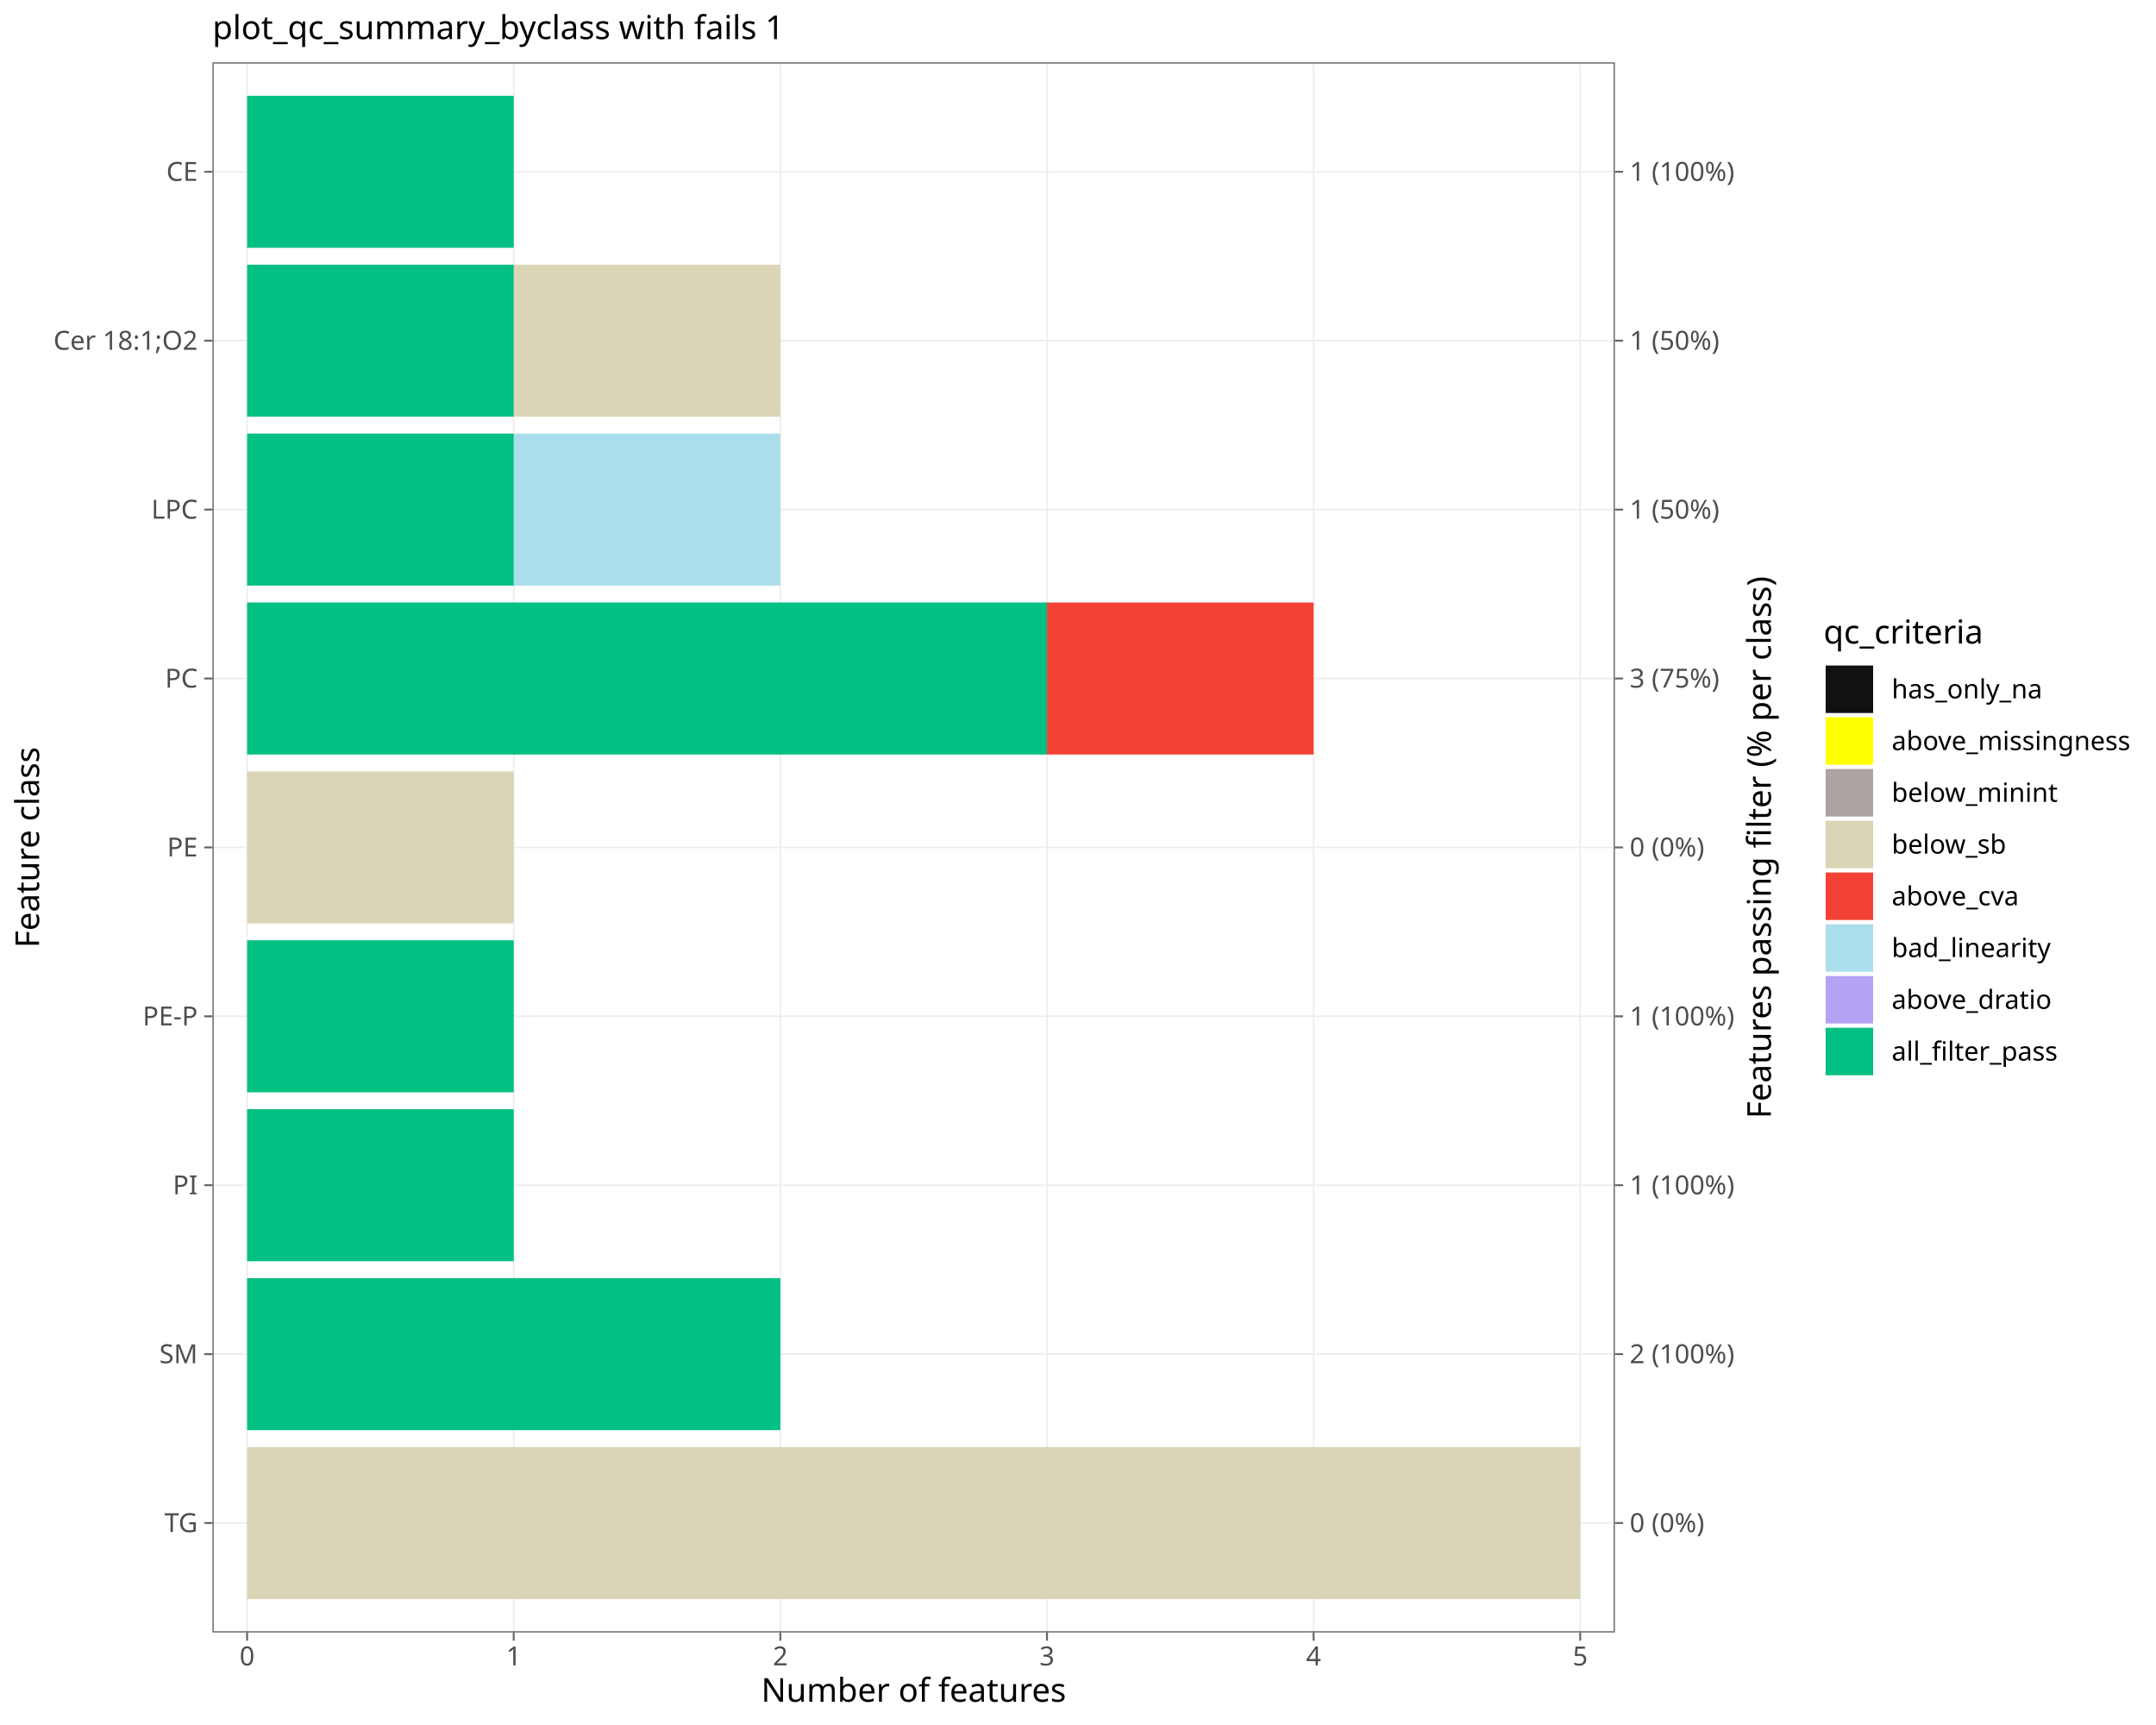
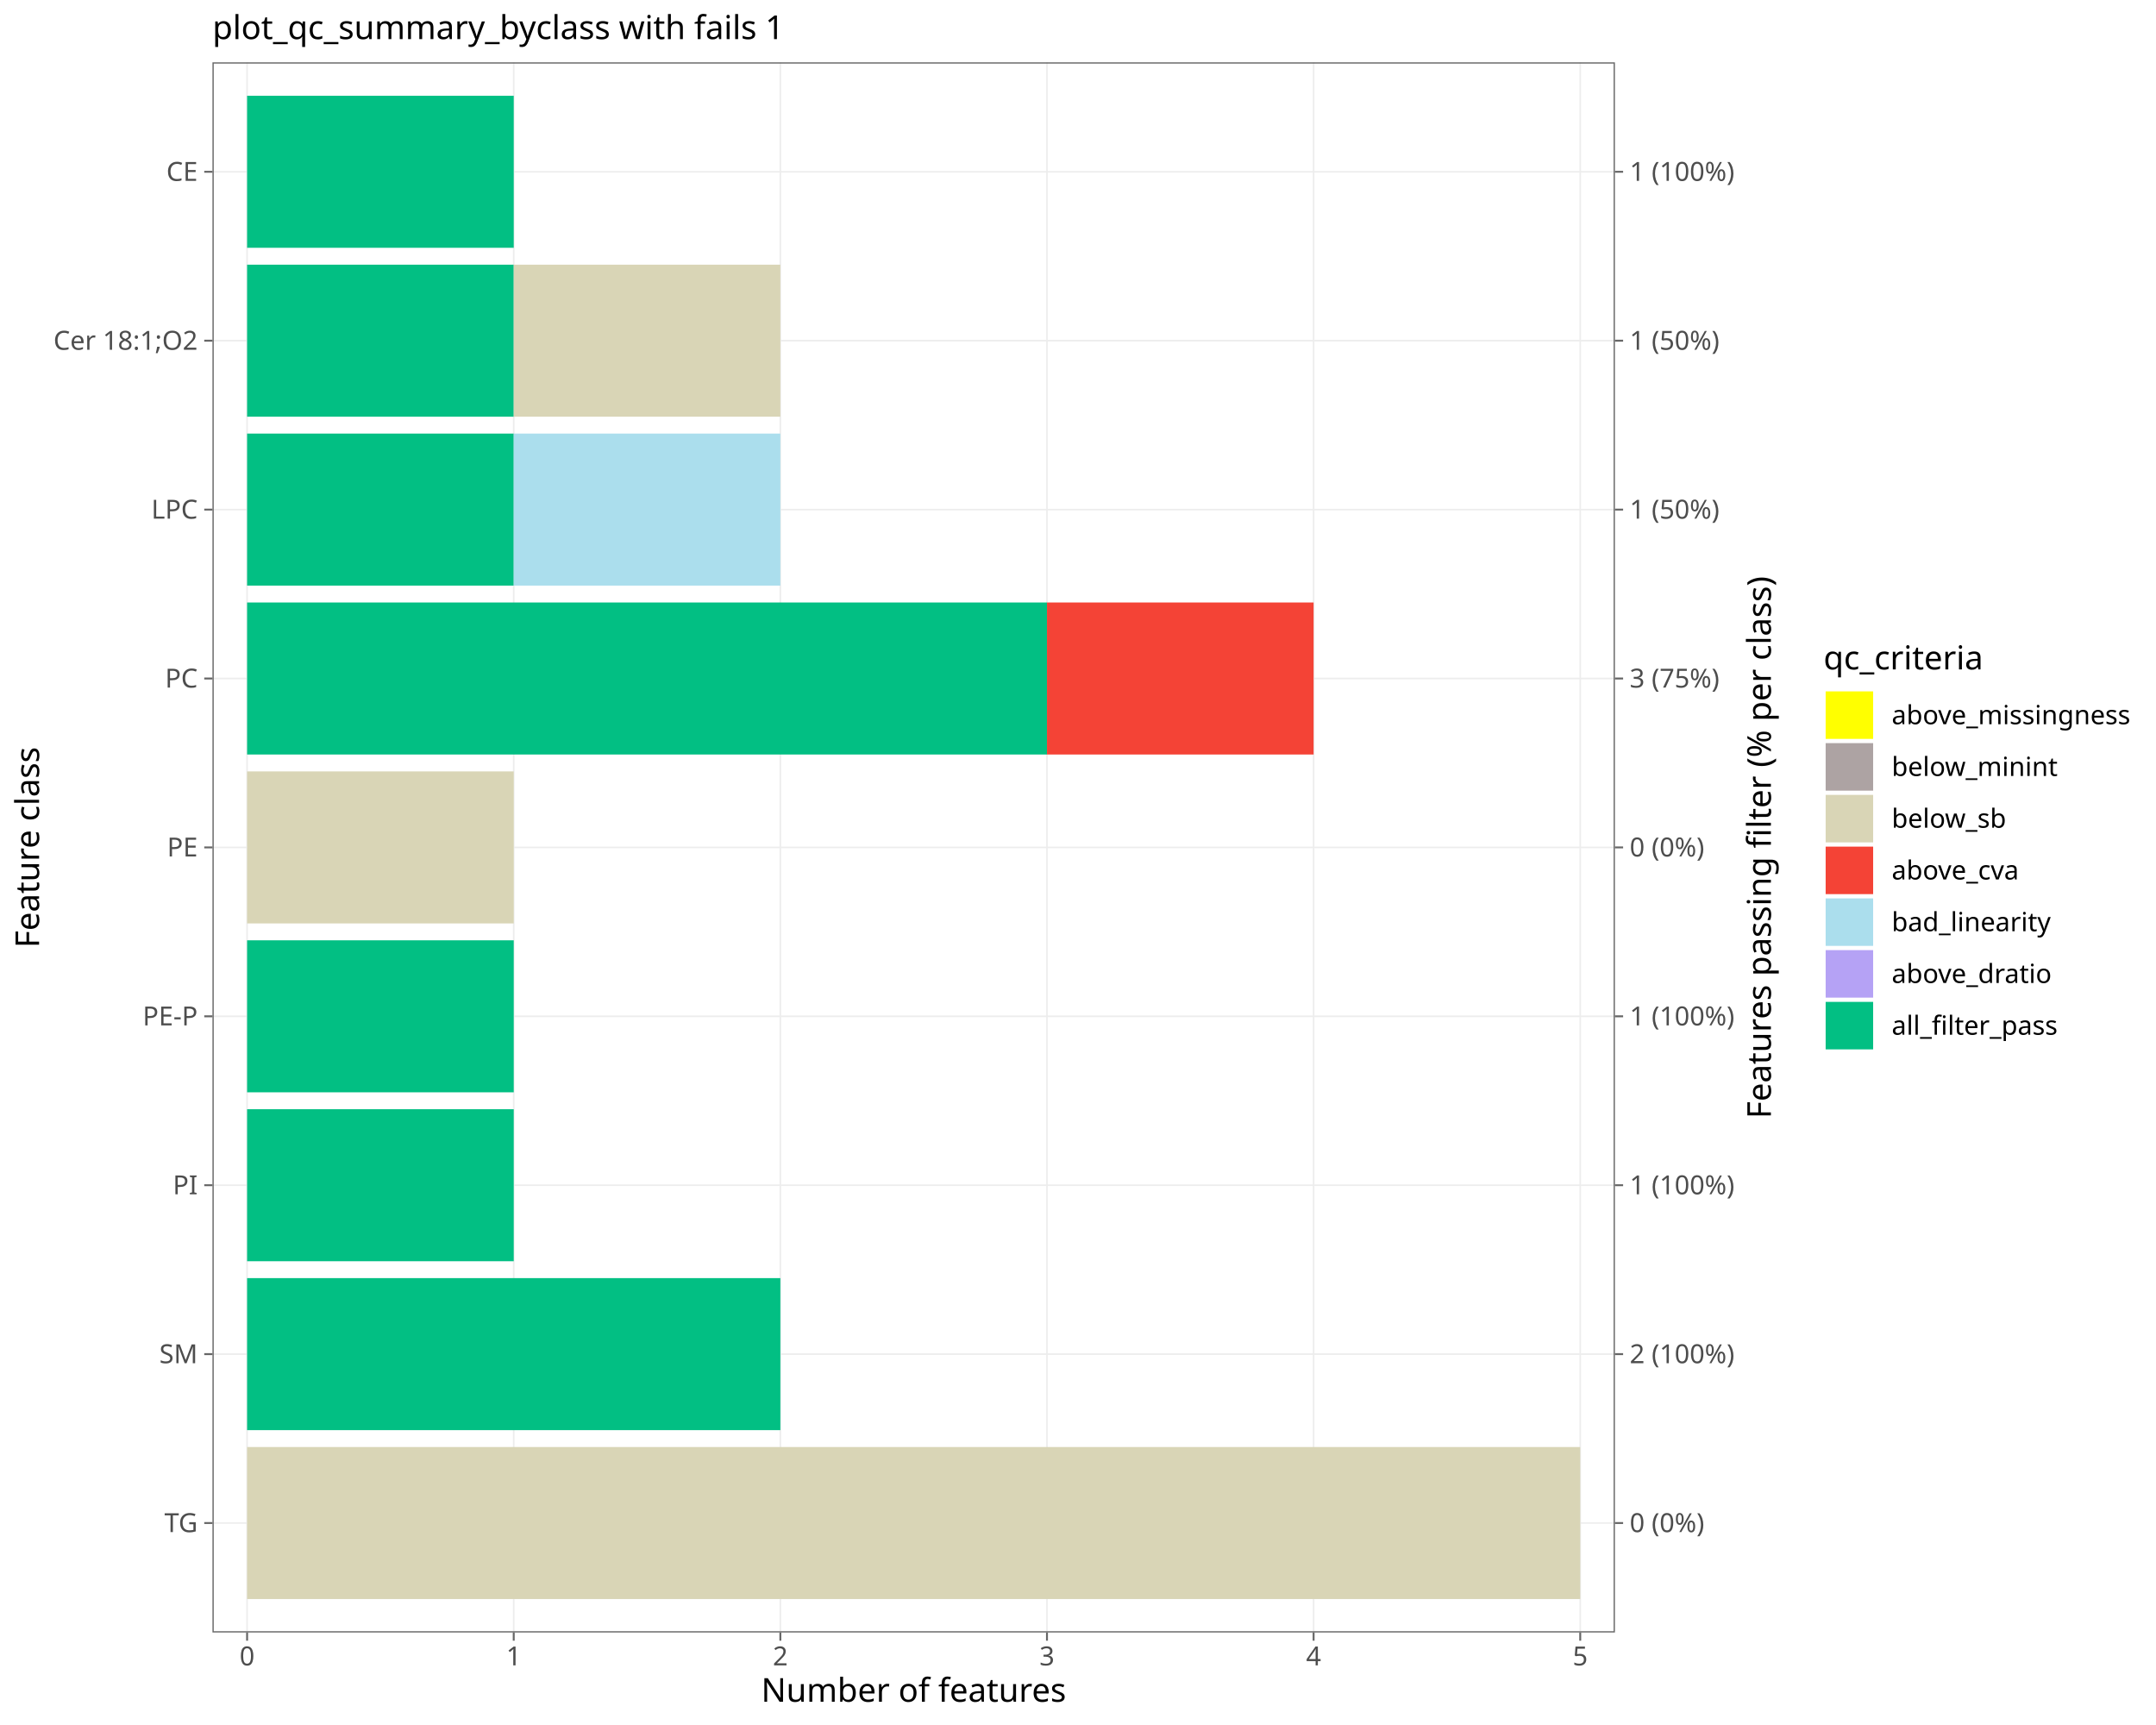
<svg xmlns="http://www.w3.org/2000/svg" class="svglite" data-engine-version="2.0" width="720.00pt" height="576.00pt" viewBox="0 0 720.00 576.00">
  <defs>
    <style type="text/css">
    .svglite line, .svglite polyline, .svglite polygon, .svglite path, .svglite rect, .svglite circle {
      fill: none;
      stroke: #000000;
      stroke-linecap: round;
      stroke-linejoin: round;
      stroke-miterlimit: 10.00;
    }
  </style>
  </defs>
  <rect width="100%" height="100%" style="stroke: none; fill: #FFFFFF;" />
  <defs>
    <clipPath id="cpMC4wMHw3MjAuMDB8MC4wMHw1NzYuMDA=">
      <rect x="0.00" y="0.00" width="720.00" height="576.00" />
    </clipPath>
  </defs>
  <g clip-path="url(#cpMC4wMHw3MjAuMDB8MC4wMHw1NzYuMDA=)">
    <rect x="0.00" y="0.00" width="720.00" height="576.00" style="stroke-width: 1.07; stroke: #FFFFFF; fill: #FFFFFF;" />
  </g>
  <defs>
    <clipPath id="cpNzAuOTV8NTM5LjMwfDIwLjgxfDU0NS4xMQ==">
      <rect x="70.95" y="20.81" width="468.35" height="524.30" />
    </clipPath>
  </defs>
  <g clip-path="url(#cpNzAuOTV8NTM5LjMwfDIwLjgxfDU0NS4xMQ==)">
    <rect x="70.95" y="20.81" width="468.35" height="524.30" style="stroke-width: 1.07; stroke: none; fill: #FFFFFF;" />
    <polyline points="70.95,508.56 539.30,508.56 " style="stroke-width: 0.53; stroke: #EDEDED; stroke-linecap: butt;" />
    <polyline points="70.95,452.16 539.30,452.16 " style="stroke-width: 0.53; stroke: #EDEDED; stroke-linecap: butt;" />
    <polyline points="70.95,395.76 539.30,395.76 " style="stroke-width: 0.53; stroke: #EDEDED; stroke-linecap: butt;" />
    <polyline points="70.95,339.36 539.30,339.36 " style="stroke-width: 0.53; stroke: #EDEDED; stroke-linecap: butt;" />
    <polyline points="70.95,282.96 539.30,282.96 " style="stroke-width: 0.53; stroke: #EDEDED; stroke-linecap: butt;" />
    <polyline points="70.95,226.56 539.30,226.56 " style="stroke-width: 0.53; stroke: #EDEDED; stroke-linecap: butt;" />
    <polyline points="70.95,170.16 539.30,170.16 " style="stroke-width: 0.53; stroke: #EDEDED; stroke-linecap: butt;" />
    <polyline points="70.95,113.76 539.30,113.76 " style="stroke-width: 0.53; stroke: #EDEDED; stroke-linecap: butt;" />
    <polyline points="70.95,57.36 539.30,57.36 " style="stroke-width: 0.53; stroke: #EDEDED; stroke-linecap: butt;" />
    <polyline points="82.52,545.11 82.52,20.81 " style="stroke-width: 0.53; stroke: #EDEDED; stroke-linecap: butt;" />
    <polyline points="171.56,545.11 171.56,20.81 " style="stroke-width: 0.53; stroke: #EDEDED; stroke-linecap: butt;" />
    <polyline points="260.60,545.11 260.60,20.81 " style="stroke-width: 0.53; stroke: #EDEDED; stroke-linecap: butt;" />
    <polyline points="349.64,545.11 349.64,20.81 " style="stroke-width: 0.53; stroke: #EDEDED; stroke-linecap: butt;" />
    <polyline points="438.68,545.11 438.68,20.81 " style="stroke-width: 0.53; stroke: #EDEDED; stroke-linecap: butt;" />
    <polyline points="527.72,545.11 527.72,20.81 " style="stroke-width: 0.53; stroke: #EDEDED; stroke-linecap: butt;" />
-     <rect x="171.56" y="31.98" width="0.00" height="50.76" style="stroke-width: 1.07; stroke: none; stroke-linecap: butt; stroke-linejoin: miter; fill: #111111;" />
+     <rect x="82.52" y="31.98" width="89.04" height="50.76" style="stroke-width: 1.07; stroke: none; stroke-linecap: butt; stroke-linejoin: miter; fill: #02BF83;" />
+     <rect x="171.56" y="31.98" width="0.00" height="50.76" style="stroke-width: 1.07; stroke: none; stroke-linecap: butt; stroke-linejoin: miter; fill: #B5A2F5;" />
+     <rect x="171.56" y="31.98" width="0.00" height="50.76" style="stroke-width: 1.07; stroke: none; stroke-linecap: butt; stroke-linejoin: miter; fill: #ABDEED;" />
+     <rect x="171.56" y="31.98" width="0.00" height="50.76" style="stroke-width: 1.07; stroke: none; stroke-linecap: butt; stroke-linejoin: miter; fill: #F44336;" />
+     <rect x="171.56" y="31.98" width="0.00" height="50.76" style="stroke-width: 1.07; stroke: none; stroke-linecap: butt; stroke-linejoin: miter; fill: #D9D5B6;" />
+     <rect x="171.56" y="31.98" width="0.00" height="50.76" style="stroke-width: 1.07; stroke: none; stroke-linecap: butt; stroke-linejoin: miter; fill: #ADA3A3;" />
    <rect x="171.56" y="31.98" width="0.00" height="50.76" style="stroke-width: 1.07; stroke: none; stroke-linecap: butt; stroke-linejoin: miter; fill: #FFFF00;" />
-     <rect x="171.56" y="31.98" width="0.00" height="50.76" style="stroke-width: 1.07; stroke: none; stroke-linecap: butt; stroke-linejoin: miter; fill: #ADA3A3;" />
-     <rect x="171.56" y="31.98" width="0.00" height="50.76" style="stroke-width: 1.07; stroke: none; stroke-linecap: butt; stroke-linejoin: miter; fill: #D9D5B6;" />
-     <rect x="171.56" y="31.98" width="0.00" height="50.76" style="stroke-width: 1.07; stroke: none; stroke-linecap: butt; stroke-linejoin: miter; fill: #F44336;" />
-     <rect x="171.56" y="31.98" width="0.00" height="50.76" style="stroke-width: 1.07; stroke: none; stroke-linecap: butt; stroke-linejoin: miter; fill: #ABDEED;" />
-     <rect x="171.56" y="31.98" width="0.00" height="50.76" style="stroke-width: 1.07; stroke: none; stroke-linecap: butt; stroke-linejoin: miter; fill: #B5A2F5;" />
-     <rect x="82.52" y="31.98" width="89.04" height="50.76" style="stroke-width: 1.07; stroke: none; stroke-linecap: butt; stroke-linejoin: miter; fill: #02BF83;" />
-     <rect x="260.60" y="88.38" width="0.00" height="50.76" style="stroke-width: 1.07; stroke: none; stroke-linecap: butt; stroke-linejoin: miter; fill: #111111;" />
+     <rect x="82.52" y="88.38" width="89.04" height="50.76" style="stroke-width: 1.07; stroke: none; stroke-linecap: butt; stroke-linejoin: miter; fill: #02BF83;" />
+     <rect x="171.56" y="88.38" width="0.00" height="50.76" style="stroke-width: 1.07; stroke: none; stroke-linecap: butt; stroke-linejoin: miter; fill: #B5A2F5;" />
+     <rect x="171.56" y="88.38" width="0.00" height="50.76" style="stroke-width: 1.07; stroke: none; stroke-linecap: butt; stroke-linejoin: miter; fill: #ABDEED;" />
+     <rect x="171.56" y="88.38" width="0.00" height="50.76" style="stroke-width: 1.07; stroke: none; stroke-linecap: butt; stroke-linejoin: miter; fill: #F44336;" />
+     <rect x="171.56" y="88.38" width="89.04" height="50.76" style="stroke-width: 1.07; stroke: none; stroke-linecap: butt; stroke-linejoin: miter; fill: #D9D5B6;" />
+     <rect x="260.60" y="88.38" width="0.00" height="50.76" style="stroke-width: 1.07; stroke: none; stroke-linecap: butt; stroke-linejoin: miter; fill: #ADA3A3;" />
    <rect x="260.60" y="88.38" width="0.00" height="50.76" style="stroke-width: 1.07; stroke: none; stroke-linecap: butt; stroke-linejoin: miter; fill: #FFFF00;" />
-     <rect x="260.60" y="88.38" width="0.00" height="50.76" style="stroke-width: 1.07; stroke: none; stroke-linecap: butt; stroke-linejoin: miter; fill: #ADA3A3;" />
-     <rect x="171.56" y="88.38" width="89.04" height="50.76" style="stroke-width: 1.07; stroke: none; stroke-linecap: butt; stroke-linejoin: miter; fill: #D9D5B6;" />
-     <rect x="171.56" y="88.38" width="0.00" height="50.76" style="stroke-width: 1.07; stroke: none; stroke-linecap: butt; stroke-linejoin: miter; fill: #F44336;" />
-     <rect x="171.56" y="88.38" width="0.00" height="50.76" style="stroke-width: 1.07; stroke: none; stroke-linecap: butt; stroke-linejoin: miter; fill: #ABDEED;" />
-     <rect x="171.56" y="88.38" width="0.00" height="50.76" style="stroke-width: 1.07; stroke: none; stroke-linecap: butt; stroke-linejoin: miter; fill: #B5A2F5;" />
-     <rect x="82.52" y="88.38" width="89.04" height="50.76" style="stroke-width: 1.07; stroke: none; stroke-linecap: butt; stroke-linejoin: miter; fill: #02BF83;" />
-     <rect x="260.60" y="144.78" width="0.00" height="50.76" style="stroke-width: 1.07; stroke: none; stroke-linecap: butt; stroke-linejoin: miter; fill: #111111;" />
+     <rect x="82.52" y="144.78" width="89.04" height="50.76" style="stroke-width: 1.07; stroke: none; stroke-linecap: butt; stroke-linejoin: miter; fill: #02BF83;" />
+     <rect x="171.56" y="144.78" width="0.00" height="50.76" style="stroke-width: 1.07; stroke: none; stroke-linecap: butt; stroke-linejoin: miter; fill: #B5A2F5;" />
+     <rect x="171.56" y="144.78" width="89.04" height="50.76" style="stroke-width: 1.07; stroke: none; stroke-linecap: butt; stroke-linejoin: miter; fill: #ABDEED;" />
+     <rect x="260.60" y="144.78" width="0.00" height="50.76" style="stroke-width: 1.07; stroke: none; stroke-linecap: butt; stroke-linejoin: miter; fill: #F44336;" />
+     <rect x="260.60" y="144.78" width="0.00" height="50.76" style="stroke-width: 1.07; stroke: none; stroke-linecap: butt; stroke-linejoin: miter; fill: #D9D5B6;" />
+     <rect x="260.60" y="144.78" width="0.00" height="50.76" style="stroke-width: 1.07; stroke: none; stroke-linecap: butt; stroke-linejoin: miter; fill: #ADA3A3;" />
    <rect x="260.60" y="144.78" width="0.00" height="50.76" style="stroke-width: 1.07; stroke: none; stroke-linecap: butt; stroke-linejoin: miter; fill: #FFFF00;" />
-     <rect x="260.60" y="144.78" width="0.00" height="50.76" style="stroke-width: 1.07; stroke: none; stroke-linecap: butt; stroke-linejoin: miter; fill: #ADA3A3;" />
-     <rect x="260.60" y="144.78" width="0.00" height="50.76" style="stroke-width: 1.07; stroke: none; stroke-linecap: butt; stroke-linejoin: miter; fill: #D9D5B6;" />
-     <rect x="260.60" y="144.78" width="0.00" height="50.76" style="stroke-width: 1.07; stroke: none; stroke-linecap: butt; stroke-linejoin: miter; fill: #F44336;" />
-     <rect x="171.56" y="144.78" width="89.04" height="50.76" style="stroke-width: 1.07; stroke: none; stroke-linecap: butt; stroke-linejoin: miter; fill: #ABDEED;" />
-     <rect x="171.56" y="144.78" width="0.00" height="50.76" style="stroke-width: 1.07; stroke: none; stroke-linecap: butt; stroke-linejoin: miter; fill: #B5A2F5;" />
-     <rect x="82.52" y="144.78" width="89.04" height="50.76" style="stroke-width: 1.07; stroke: none; stroke-linecap: butt; stroke-linejoin: miter; fill: #02BF83;" />
-     <rect x="438.68" y="201.18" width="0.00" height="50.76" style="stroke-width: 1.07; stroke: none; stroke-linecap: butt; stroke-linejoin: miter; fill: #111111;" />
+     <rect x="82.52" y="201.18" width="267.12" height="50.76" style="stroke-width: 1.07; stroke: none; stroke-linecap: butt; stroke-linejoin: miter; fill: #02BF83;" />
+     <rect x="349.64" y="201.18" width="0.00" height="50.76" style="stroke-width: 1.07; stroke: none; stroke-linecap: butt; stroke-linejoin: miter; fill: #B5A2F5;" />
+     <rect x="349.64" y="201.18" width="0.00" height="50.76" style="stroke-width: 1.07; stroke: none; stroke-linecap: butt; stroke-linejoin: miter; fill: #ABDEED;" />
+     <rect x="349.64" y="201.18" width="89.04" height="50.76" style="stroke-width: 1.07; stroke: none; stroke-linecap: butt; stroke-linejoin: miter; fill: #F44336;" />
+     <rect x="438.68" y="201.18" width="0.00" height="50.76" style="stroke-width: 1.07; stroke: none; stroke-linecap: butt; stroke-linejoin: miter; fill: #D9D5B6;" />
+     <rect x="438.68" y="201.18" width="0.00" height="50.76" style="stroke-width: 1.07; stroke: none; stroke-linecap: butt; stroke-linejoin: miter; fill: #ADA3A3;" />
    <rect x="438.68" y="201.18" width="0.00" height="50.76" style="stroke-width: 1.07; stroke: none; stroke-linecap: butt; stroke-linejoin: miter; fill: #FFFF00;" />
-     <rect x="438.68" y="201.18" width="0.00" height="50.76" style="stroke-width: 1.07; stroke: none; stroke-linecap: butt; stroke-linejoin: miter; fill: #ADA3A3;" />
-     <rect x="438.68" y="201.18" width="0.00" height="50.76" style="stroke-width: 1.07; stroke: none; stroke-linecap: butt; stroke-linejoin: miter; fill: #D9D5B6;" />
-     <rect x="349.64" y="201.18" width="89.04" height="50.76" style="stroke-width: 1.07; stroke: none; stroke-linecap: butt; stroke-linejoin: miter; fill: #F44336;" />
-     <rect x="349.64" y="201.18" width="0.00" height="50.76" style="stroke-width: 1.07; stroke: none; stroke-linecap: butt; stroke-linejoin: miter; fill: #ABDEED;" />
-     <rect x="349.64" y="201.18" width="0.00" height="50.76" style="stroke-width: 1.07; stroke: none; stroke-linecap: butt; stroke-linejoin: miter; fill: #B5A2F5;" />
-     <rect x="82.52" y="201.18" width="267.12" height="50.76" style="stroke-width: 1.07; stroke: none; stroke-linecap: butt; stroke-linejoin: miter; fill: #02BF83;" />
-     <rect x="171.56" y="257.58" width="0.00" height="50.76" style="stroke-width: 1.07; stroke: none; stroke-linecap: butt; stroke-linejoin: miter; fill: #111111;" />
+     <rect x="82.52" y="257.58" width="0.00" height="50.76" style="stroke-width: 1.07; stroke: none; stroke-linecap: butt; stroke-linejoin: miter; fill: #02BF83;" />
+     <rect x="82.52" y="257.58" width="0.00" height="50.76" style="stroke-width: 1.07; stroke: none; stroke-linecap: butt; stroke-linejoin: miter; fill: #B5A2F5;" />
+     <rect x="82.52" y="257.58" width="0.00" height="50.76" style="stroke-width: 1.07; stroke: none; stroke-linecap: butt; stroke-linejoin: miter; fill: #ABDEED;" />
+     <rect x="82.52" y="257.58" width="0.00" height="50.76" style="stroke-width: 1.07; stroke: none; stroke-linecap: butt; stroke-linejoin: miter; fill: #F44336;" />
+     <rect x="82.52" y="257.58" width="89.04" height="50.76" style="stroke-width: 1.07; stroke: none; stroke-linecap: butt; stroke-linejoin: miter; fill: #D9D5B6;" />
+     <rect x="171.56" y="257.58" width="0.00" height="50.76" style="stroke-width: 1.07; stroke: none; stroke-linecap: butt; stroke-linejoin: miter; fill: #ADA3A3;" />
    <rect x="171.56" y="257.58" width="0.00" height="50.76" style="stroke-width: 1.07; stroke: none; stroke-linecap: butt; stroke-linejoin: miter; fill: #FFFF00;" />
-     <rect x="171.56" y="257.58" width="0.00" height="50.76" style="stroke-width: 1.07; stroke: none; stroke-linecap: butt; stroke-linejoin: miter; fill: #ADA3A3;" />
-     <rect x="82.52" y="257.58" width="89.04" height="50.76" style="stroke-width: 1.07; stroke: none; stroke-linecap: butt; stroke-linejoin: miter; fill: #D9D5B6;" />
-     <rect x="82.52" y="257.58" width="0.00" height="50.76" style="stroke-width: 1.07; stroke: none; stroke-linecap: butt; stroke-linejoin: miter; fill: #F44336;" />
-     <rect x="82.52" y="257.58" width="0.00" height="50.76" style="stroke-width: 1.07; stroke: none; stroke-linecap: butt; stroke-linejoin: miter; fill: #ABDEED;" />
-     <rect x="82.52" y="257.58" width="0.00" height="50.76" style="stroke-width: 1.07; stroke: none; stroke-linecap: butt; stroke-linejoin: miter; fill: #B5A2F5;" />
-     <rect x="82.52" y="257.58" width="0.00" height="50.76" style="stroke-width: 1.07; stroke: none; stroke-linecap: butt; stroke-linejoin: miter; fill: #02BF83;" />
-     <rect x="171.56" y="313.98" width="0.00" height="50.76" style="stroke-width: 1.07; stroke: none; stroke-linecap: butt; stroke-linejoin: miter; fill: #111111;" />
+     <rect x="82.52" y="313.98" width="89.04" height="50.76" style="stroke-width: 1.07; stroke: none; stroke-linecap: butt; stroke-linejoin: miter; fill: #02BF83;" />
+     <rect x="171.56" y="313.98" width="0.00" height="50.76" style="stroke-width: 1.07; stroke: none; stroke-linecap: butt; stroke-linejoin: miter; fill: #B5A2F5;" />
+     <rect x="171.56" y="313.98" width="0.00" height="50.76" style="stroke-width: 1.07; stroke: none; stroke-linecap: butt; stroke-linejoin: miter; fill: #ABDEED;" />
+     <rect x="171.56" y="313.98" width="0.00" height="50.76" style="stroke-width: 1.07; stroke: none; stroke-linecap: butt; stroke-linejoin: miter; fill: #F44336;" />
+     <rect x="171.56" y="313.98" width="0.00" height="50.76" style="stroke-width: 1.07; stroke: none; stroke-linecap: butt; stroke-linejoin: miter; fill: #D9D5B6;" />
+     <rect x="171.56" y="313.98" width="0.00" height="50.76" style="stroke-width: 1.07; stroke: none; stroke-linecap: butt; stroke-linejoin: miter; fill: #ADA3A3;" />
    <rect x="171.56" y="313.98" width="0.00" height="50.76" style="stroke-width: 1.07; stroke: none; stroke-linecap: butt; stroke-linejoin: miter; fill: #FFFF00;" />
-     <rect x="171.56" y="313.98" width="0.00" height="50.76" style="stroke-width: 1.07; stroke: none; stroke-linecap: butt; stroke-linejoin: miter; fill: #ADA3A3;" />
-     <rect x="171.56" y="313.98" width="0.00" height="50.76" style="stroke-width: 1.07; stroke: none; stroke-linecap: butt; stroke-linejoin: miter; fill: #D9D5B6;" />
-     <rect x="171.56" y="313.98" width="0.00" height="50.76" style="stroke-width: 1.07; stroke: none; stroke-linecap: butt; stroke-linejoin: miter; fill: #F44336;" />
-     <rect x="171.56" y="313.98" width="0.00" height="50.76" style="stroke-width: 1.07; stroke: none; stroke-linecap: butt; stroke-linejoin: miter; fill: #ABDEED;" />
-     <rect x="171.56" y="313.98" width="0.00" height="50.76" style="stroke-width: 1.07; stroke: none; stroke-linecap: butt; stroke-linejoin: miter; fill: #B5A2F5;" />
-     <rect x="82.52" y="313.98" width="89.04" height="50.76" style="stroke-width: 1.07; stroke: none; stroke-linecap: butt; stroke-linejoin: miter; fill: #02BF83;" />
-     <rect x="171.56" y="370.38" width="0.00" height="50.76" style="stroke-width: 1.07; stroke: none; stroke-linecap: butt; stroke-linejoin: miter; fill: #111111;" />
+     <rect x="82.52" y="370.38" width="89.04" height="50.76" style="stroke-width: 1.07; stroke: none; stroke-linecap: butt; stroke-linejoin: miter; fill: #02BF83;" />
+     <rect x="171.56" y="370.38" width="0.00" height="50.76" style="stroke-width: 1.07; stroke: none; stroke-linecap: butt; stroke-linejoin: miter; fill: #B5A2F5;" />
+     <rect x="171.56" y="370.38" width="0.00" height="50.76" style="stroke-width: 1.07; stroke: none; stroke-linecap: butt; stroke-linejoin: miter; fill: #ABDEED;" />
+     <rect x="171.56" y="370.38" width="0.00" height="50.76" style="stroke-width: 1.07; stroke: none; stroke-linecap: butt; stroke-linejoin: miter; fill: #F44336;" />
+     <rect x="171.56" y="370.38" width="0.00" height="50.76" style="stroke-width: 1.07; stroke: none; stroke-linecap: butt; stroke-linejoin: miter; fill: #D9D5B6;" />
+     <rect x="171.56" y="370.38" width="0.00" height="50.76" style="stroke-width: 1.07; stroke: none; stroke-linecap: butt; stroke-linejoin: miter; fill: #ADA3A3;" />
    <rect x="171.56" y="370.38" width="0.00" height="50.76" style="stroke-width: 1.07; stroke: none; stroke-linecap: butt; stroke-linejoin: miter; fill: #FFFF00;" />
-     <rect x="171.56" y="370.38" width="0.00" height="50.76" style="stroke-width: 1.07; stroke: none; stroke-linecap: butt; stroke-linejoin: miter; fill: #ADA3A3;" />
-     <rect x="171.56" y="370.38" width="0.00" height="50.76" style="stroke-width: 1.07; stroke: none; stroke-linecap: butt; stroke-linejoin: miter; fill: #D9D5B6;" />
-     <rect x="171.56" y="370.38" width="0.00" height="50.76" style="stroke-width: 1.07; stroke: none; stroke-linecap: butt; stroke-linejoin: miter; fill: #F44336;" />
-     <rect x="171.56" y="370.38" width="0.00" height="50.76" style="stroke-width: 1.07; stroke: none; stroke-linecap: butt; stroke-linejoin: miter; fill: #ABDEED;" />
-     <rect x="171.56" y="370.38" width="0.00" height="50.76" style="stroke-width: 1.07; stroke: none; stroke-linecap: butt; stroke-linejoin: miter; fill: #B5A2F5;" />
-     <rect x="82.52" y="370.38" width="89.04" height="50.76" style="stroke-width: 1.07; stroke: none; stroke-linecap: butt; stroke-linejoin: miter; fill: #02BF83;" />
-     <rect x="260.60" y="426.78" width="0.00" height="50.76" style="stroke-width: 1.07; stroke: none; stroke-linecap: butt; stroke-linejoin: miter; fill: #111111;" />
+     <rect x="82.52" y="426.78" width="178.08" height="50.76" style="stroke-width: 1.07; stroke: none; stroke-linecap: butt; stroke-linejoin: miter; fill: #02BF83;" />
+     <rect x="260.60" y="426.78" width="0.00" height="50.76" style="stroke-width: 1.07; stroke: none; stroke-linecap: butt; stroke-linejoin: miter; fill: #B5A2F5;" />
+     <rect x="260.60" y="426.78" width="0.00" height="50.76" style="stroke-width: 1.07; stroke: none; stroke-linecap: butt; stroke-linejoin: miter; fill: #ABDEED;" />
+     <rect x="260.60" y="426.78" width="0.00" height="50.76" style="stroke-width: 1.07; stroke: none; stroke-linecap: butt; stroke-linejoin: miter; fill: #F44336;" />
+     <rect x="260.60" y="426.78" width="0.00" height="50.76" style="stroke-width: 1.07; stroke: none; stroke-linecap: butt; stroke-linejoin: miter; fill: #D9D5B6;" />
+     <rect x="260.60" y="426.78" width="0.00" height="50.76" style="stroke-width: 1.07; stroke: none; stroke-linecap: butt; stroke-linejoin: miter; fill: #ADA3A3;" />
    <rect x="260.60" y="426.78" width="0.00" height="50.76" style="stroke-width: 1.07; stroke: none; stroke-linecap: butt; stroke-linejoin: miter; fill: #FFFF00;" />
-     <rect x="260.60" y="426.78" width="0.00" height="50.76" style="stroke-width: 1.07; stroke: none; stroke-linecap: butt; stroke-linejoin: miter; fill: #ADA3A3;" />
-     <rect x="260.60" y="426.78" width="0.00" height="50.76" style="stroke-width: 1.07; stroke: none; stroke-linecap: butt; stroke-linejoin: miter; fill: #D9D5B6;" />
-     <rect x="260.60" y="426.78" width="0.00" height="50.76" style="stroke-width: 1.07; stroke: none; stroke-linecap: butt; stroke-linejoin: miter; fill: #F44336;" />
-     <rect x="260.60" y="426.78" width="0.00" height="50.76" style="stroke-width: 1.07; stroke: none; stroke-linecap: butt; stroke-linejoin: miter; fill: #ABDEED;" />
-     <rect x="260.60" y="426.78" width="0.00" height="50.76" style="stroke-width: 1.07; stroke: none; stroke-linecap: butt; stroke-linejoin: miter; fill: #B5A2F5;" />
-     <rect x="82.52" y="426.78" width="178.08" height="50.76" style="stroke-width: 1.07; stroke: none; stroke-linecap: butt; stroke-linejoin: miter; fill: #02BF83;" />
-     <rect x="527.72" y="483.18" width="0.00" height="50.76" style="stroke-width: 1.07; stroke: none; stroke-linecap: butt; stroke-linejoin: miter; fill: #111111;" />
+     <rect x="82.52" y="483.18" width="0.00" height="50.76" style="stroke-width: 1.07; stroke: none; stroke-linecap: butt; stroke-linejoin: miter; fill: #02BF83;" />
+     <rect x="82.52" y="483.18" width="0.00" height="50.76" style="stroke-width: 1.07; stroke: none; stroke-linecap: butt; stroke-linejoin: miter; fill: #B5A2F5;" />
+     <rect x="82.52" y="483.18" width="0.00" height="50.76" style="stroke-width: 1.07; stroke: none; stroke-linecap: butt; stroke-linejoin: miter; fill: #ABDEED;" />
+     <rect x="82.52" y="483.18" width="0.00" height="50.76" style="stroke-width: 1.07; stroke: none; stroke-linecap: butt; stroke-linejoin: miter; fill: #F44336;" />
+     <rect x="82.52" y="483.18" width="445.20" height="50.76" style="stroke-width: 1.07; stroke: none; stroke-linecap: butt; stroke-linejoin: miter; fill: #D9D5B6;" />
+     <rect x="527.72" y="483.18" width="0.00" height="50.76" style="stroke-width: 1.07; stroke: none; stroke-linecap: butt; stroke-linejoin: miter; fill: #ADA3A3;" />
    <rect x="527.72" y="483.18" width="0.00" height="50.76" style="stroke-width: 1.07; stroke: none; stroke-linecap: butt; stroke-linejoin: miter; fill: #FFFF00;" />
-     <rect x="527.72" y="483.18" width="0.00" height="50.76" style="stroke-width: 1.07; stroke: none; stroke-linecap: butt; stroke-linejoin: miter; fill: #ADA3A3;" />
-     <rect x="82.52" y="483.18" width="445.20" height="50.76" style="stroke-width: 1.07; stroke: none; stroke-linecap: butt; stroke-linejoin: miter; fill: #D9D5B6;" />
-     <rect x="82.52" y="483.18" width="0.00" height="50.76" style="stroke-width: 1.07; stroke: none; stroke-linecap: butt; stroke-linejoin: miter; fill: #F44336;" />
-     <rect x="82.52" y="483.18" width="0.00" height="50.76" style="stroke-width: 1.07; stroke: none; stroke-linecap: butt; stroke-linejoin: miter; fill: #ABDEED;" />
-     <rect x="82.52" y="483.18" width="0.00" height="50.76" style="stroke-width: 1.07; stroke: none; stroke-linecap: butt; stroke-linejoin: miter; fill: #B5A2F5;" />
-     <rect x="82.52" y="483.18" width="0.00" height="50.76" style="stroke-width: 1.07; stroke: none; stroke-linecap: butt; stroke-linejoin: miter; fill: #02BF83;" />
    <rect x="70.95" y="20.81" width="468.35" height="524.30" style="stroke-width: 0.85; stroke: #666666;" />
  </g>
  <g clip-path="url(#cpMC4wMHw3MjAuMDB8MC4wMHw1NzYuMDA=)">
    <text x="66.02" y="511.59" text-anchor="end" style="font-size: 8.80px; fill: #4D4D4D; font-family: sans;" textLength="12.22px" lengthAdjust="spacingAndGlyphs">TG</text>
    <text x="66.02" y="455.19" text-anchor="end" style="font-size: 8.80px; fill: #4D4D4D; font-family: sans;" textLength="13.21px" lengthAdjust="spacingAndGlyphs">SM</text>
    <text x="66.02" y="398.79" text-anchor="end" style="font-size: 8.80px; fill: #4D4D4D; font-family: sans;" textLength="8.32px" lengthAdjust="spacingAndGlyphs">PI</text>
    <text x="66.02" y="342.39" text-anchor="end" style="font-size: 8.80px; fill: #4D4D4D; font-family: sans;" textLength="20.54px" lengthAdjust="spacingAndGlyphs">PE-P</text>
    <text x="66.02" y="285.99" text-anchor="end" style="font-size: 8.80px; fill: #4D4D4D; font-family: sans;" textLength="11.74px" lengthAdjust="spacingAndGlyphs">PE</text>
    <text x="66.02" y="229.59" text-anchor="end" style="font-size: 8.80px; fill: #4D4D4D; font-family: sans;" textLength="12.23px" lengthAdjust="spacingAndGlyphs">PC</text>
    <text x="66.02" y="173.19" text-anchor="end" style="font-size: 8.80px; fill: #4D4D4D; font-family: sans;" textLength="17.12px" lengthAdjust="spacingAndGlyphs">LPC</text>
    <text x="66.02" y="116.79" text-anchor="end" style="font-size: 8.80px; fill: #4D4D4D; font-family: sans;" textLength="47.94px" lengthAdjust="spacingAndGlyphs">Cer 18:1;O2</text>
    <text x="66.02" y="60.39" text-anchor="end" style="font-size: 8.80px; fill: #4D4D4D; font-family: sans;" textLength="12.23px" lengthAdjust="spacingAndGlyphs">CE</text>
    <polyline points="68.21,508.56 70.95,508.56 " style="stroke-width: 0.64; stroke: #666666; stroke-linecap: butt;" />
    <polyline points="68.21,452.16 70.95,452.16 " style="stroke-width: 0.64; stroke: #666666; stroke-linecap: butt;" />
    <polyline points="68.21,395.76 70.95,395.76 " style="stroke-width: 0.64; stroke: #666666; stroke-linecap: butt;" />
    <polyline points="68.21,339.36 70.95,339.36 " style="stroke-width: 0.64; stroke: #666666; stroke-linecap: butt;" />
    <polyline points="68.21,282.96 70.95,282.96 " style="stroke-width: 0.64; stroke: #666666; stroke-linecap: butt;" />
    <polyline points="68.21,226.56 70.95,226.56 " style="stroke-width: 0.64; stroke: #666666; stroke-linecap: butt;" />
    <polyline points="68.21,170.16 70.95,170.16 " style="stroke-width: 0.64; stroke: #666666; stroke-linecap: butt;" />
    <polyline points="68.21,113.76 70.95,113.76 " style="stroke-width: 0.64; stroke: #666666; stroke-linecap: butt;" />
    <polyline points="68.21,57.36 70.95,57.36 " style="stroke-width: 0.64; stroke: #666666; stroke-linecap: butt;" />
    <polyline points="542.04,508.56 539.30,508.56 " style="stroke-width: 0.64; stroke: #666666; stroke-linecap: butt;" />
    <polyline points="542.04,452.16 539.30,452.16 " style="stroke-width: 0.64; stroke: #666666; stroke-linecap: butt;" />
    <polyline points="542.04,395.76 539.30,395.76 " style="stroke-width: 0.64; stroke: #666666; stroke-linecap: butt;" />
    <polyline points="542.04,339.36 539.30,339.36 " style="stroke-width: 0.64; stroke: #666666; stroke-linecap: butt;" />
    <polyline points="542.04,282.96 539.30,282.96 " style="stroke-width: 0.64; stroke: #666666; stroke-linecap: butt;" />
    <polyline points="542.04,226.56 539.30,226.56 " style="stroke-width: 0.64; stroke: #666666; stroke-linecap: butt;" />
    <polyline points="542.04,170.16 539.30,170.16 " style="stroke-width: 0.64; stroke: #666666; stroke-linecap: butt;" />
    <polyline points="542.04,113.76 539.30,113.76 " style="stroke-width: 0.64; stroke: #666666; stroke-linecap: butt;" />
    <polyline points="542.04,57.36 539.30,57.36 " style="stroke-width: 0.64; stroke: #666666; stroke-linecap: butt;" />
    <text x="544.23" y="511.59" style="font-size: 8.80px; fill: #4D4D4D; font-family: sans;" textLength="25.92px" lengthAdjust="spacingAndGlyphs">0 (0%)</text>
    <text x="544.23" y="455.19" style="font-size: 8.80px; fill: #4D4D4D; font-family: sans;" textLength="35.71px" lengthAdjust="spacingAndGlyphs">2 (100%)</text>
    <text x="544.23" y="398.79" style="font-size: 8.80px; fill: #4D4D4D; font-family: sans;" textLength="35.71px" lengthAdjust="spacingAndGlyphs">1 (100%)</text>
    <text x="544.23" y="342.39" style="font-size: 8.80px; fill: #4D4D4D; font-family: sans;" textLength="35.71px" lengthAdjust="spacingAndGlyphs">1 (100%)</text>
    <text x="544.23" y="285.99" style="font-size: 8.80px; fill: #4D4D4D; font-family: sans;" textLength="25.92px" lengthAdjust="spacingAndGlyphs">0 (0%)</text>
    <text x="544.23" y="229.59" style="font-size: 8.80px; fill: #4D4D4D; font-family: sans;" textLength="30.81px" lengthAdjust="spacingAndGlyphs">3 (75%)</text>
    <text x="544.23" y="173.19" style="font-size: 8.80px; fill: #4D4D4D; font-family: sans;" textLength="30.81px" lengthAdjust="spacingAndGlyphs">1 (50%)</text>
    <text x="544.23" y="116.79" style="font-size: 8.80px; fill: #4D4D4D; font-family: sans;" textLength="30.81px" lengthAdjust="spacingAndGlyphs">1 (50%)</text>
    <text x="544.23" y="60.39" style="font-size: 8.80px; fill: #4D4D4D; font-family: sans;" textLength="35.71px" lengthAdjust="spacingAndGlyphs">1 (100%)</text>
    <polyline points="82.52,547.85 82.52,545.11 " style="stroke-width: 0.64; stroke: #666666; stroke-linecap: butt;" />
    <polyline points="171.56,547.85 171.56,545.11 " style="stroke-width: 0.64; stroke: #666666; stroke-linecap: butt;" />
    <polyline points="260.60,547.85 260.60,545.11 " style="stroke-width: 0.64; stroke: #666666; stroke-linecap: butt;" />
    <polyline points="349.64,547.85 349.64,545.11 " style="stroke-width: 0.64; stroke: #666666; stroke-linecap: butt;" />
    <polyline points="438.68,547.85 438.68,545.11 " style="stroke-width: 0.64; stroke: #666666; stroke-linecap: butt;" />
    <polyline points="527.72,547.85 527.72,545.11 " style="stroke-width: 0.64; stroke: #666666; stroke-linecap: butt;" />
    <text x="82.52" y="556.10" text-anchor="middle" style="font-size: 8.80px; fill: #4D4D4D; font-family: sans;" textLength="4.89px" lengthAdjust="spacingAndGlyphs">0</text>
    <text x="171.56" y="556.10" text-anchor="middle" style="font-size: 8.80px; fill: #4D4D4D; font-family: sans;" textLength="4.89px" lengthAdjust="spacingAndGlyphs">1</text>
    <text x="260.60" y="556.10" text-anchor="middle" style="font-size: 8.80px; fill: #4D4D4D; font-family: sans;" textLength="4.89px" lengthAdjust="spacingAndGlyphs">2</text>
    <text x="349.64" y="556.10" text-anchor="middle" style="font-size: 8.80px; fill: #4D4D4D; font-family: sans;" textLength="4.89px" lengthAdjust="spacingAndGlyphs">3</text>
    <text x="438.68" y="556.10" text-anchor="middle" style="font-size: 8.80px; fill: #4D4D4D; font-family: sans;" textLength="4.89px" lengthAdjust="spacingAndGlyphs">4</text>
    <text x="527.72" y="556.10" text-anchor="middle" style="font-size: 8.80px; fill: #4D4D4D; font-family: sans;" textLength="4.89px" lengthAdjust="spacingAndGlyphs">5</text>
    <text x="305.12" y="568.24" text-anchor="middle" style="font-size: 11.00px; font-family: sans;" textLength="94.17px" lengthAdjust="spacingAndGlyphs">Number of features</text>
    <text transform="translate(13.05,282.96) rotate(-90)" text-anchor="middle" style="font-size: 11.00px; font-family: sans;" textLength="66.04px" lengthAdjust="spacingAndGlyphs">Feature class</text>
    <text transform="translate(591.39,282.96) rotate(-90)" text-anchor="middle" style="font-size: 11.00px; font-family: sans;" textLength="175.47px" lengthAdjust="spacingAndGlyphs">Features passing filter (% per class)</text>
-     <rect x="603.49" y="200.70" width="111.03" height="164.53" style="stroke-width: 1.07; stroke: none; fill: #FFFFFF;" />
-     <text x="608.97" y="214.89" style="font-size: 11.00px; font-family: sans;" textLength="50.75px" lengthAdjust="spacingAndGlyphs">qc_criteria</text>
-     <rect x="608.97" y="221.51" width="17.28" height="17.28" style="stroke-width: 1.07; stroke: none; fill: #FFFFFF;" />
-     <rect x="609.68" y="222.22" width="15.86" height="15.86" style="stroke-width: 1.07; stroke: none; stroke-linecap: butt; stroke-linejoin: miter; fill: #111111;" />
-     <rect x="608.97" y="238.79" width="17.28" height="17.28" style="stroke-width: 1.07; stroke: none; fill: #FFFFFF;" />
-     <rect x="609.68" y="239.50" width="15.86" height="15.86" style="stroke-width: 1.07; stroke: none; stroke-linecap: butt; stroke-linejoin: miter; fill: #FFFF00;" />
-     <rect x="608.97" y="256.07" width="17.28" height="17.28" style="stroke-width: 1.07; stroke: none; fill: #FFFFFF;" />
-     <rect x="609.68" y="256.78" width="15.86" height="15.86" style="stroke-width: 1.07; stroke: none; stroke-linecap: butt; stroke-linejoin: miter; fill: #ADA3A3;" />
-     <rect x="608.97" y="273.35" width="17.28" height="17.28" style="stroke-width: 1.07; stroke: none; fill: #FFFFFF;" />
-     <rect x="609.68" y="274.06" width="15.86" height="15.86" style="stroke-width: 1.07; stroke: none; stroke-linecap: butt; stroke-linejoin: miter; fill: #D9D5B6;" />
-     <rect x="608.97" y="290.63" width="17.28" height="17.28" style="stroke-width: 1.07; stroke: none; fill: #FFFFFF;" />
-     <rect x="609.68" y="291.34" width="15.86" height="15.86" style="stroke-width: 1.07; stroke: none; stroke-linecap: butt; stroke-linejoin: miter; fill: #F44336;" />
-     <rect x="608.97" y="307.91" width="17.28" height="17.28" style="stroke-width: 1.07; stroke: none; fill: #FFFFFF;" />
-     <rect x="609.68" y="308.62" width="15.86" height="15.86" style="stroke-width: 1.07; stroke: none; stroke-linecap: butt; stroke-linejoin: miter; fill: #ABDEED;" />
-     <rect x="608.97" y="325.19" width="17.28" height="17.28" style="stroke-width: 1.07; stroke: none; fill: #FFFFFF;" />
-     <rect x="609.68" y="325.90" width="15.86" height="15.86" style="stroke-width: 1.07; stroke: none; stroke-linecap: butt; stroke-linejoin: miter; fill: #B5A2F5;" />
-     <rect x="608.97" y="342.47" width="17.28" height="17.28" style="stroke-width: 1.07; stroke: none; fill: #FFFFFF;" />
-     <rect x="609.68" y="343.18" width="15.86" height="15.86" style="stroke-width: 1.07; stroke: none; stroke-linecap: butt; stroke-linejoin: miter; fill: #02BF83;" />
-     <text x="631.73" y="233.18" style="font-size: 8.80px; font-family: sans;" textLength="49.92px" lengthAdjust="spacingAndGlyphs">has_only_na</text>
-     <text x="631.73" y="250.46" style="font-size: 8.80px; font-family: sans;" textLength="77.31px" lengthAdjust="spacingAndGlyphs">above_missingness</text>
-     <text x="631.73" y="267.74" style="font-size: 8.80px; font-family: sans;" textLength="51.36px" lengthAdjust="spacingAndGlyphs">below_minint</text>
-     <text x="631.73" y="285.02" style="font-size: 8.80px; font-family: sans;" textLength="37.19px" lengthAdjust="spacingAndGlyphs">below_sb</text>
-     <text x="631.73" y="302.30" style="font-size: 8.80px; font-family: sans;" textLength="42.58px" lengthAdjust="spacingAndGlyphs">above_cva</text>
-     <text x="631.73" y="319.58" style="font-size: 8.80px; font-family: sans;" textLength="49.90px" lengthAdjust="spacingAndGlyphs">bad_linearity</text>
-     <text x="631.73" y="336.86" style="font-size: 8.80px; font-family: sans;" textLength="50.89px" lengthAdjust="spacingAndGlyphs">above_dratio</text>
-     <text x="631.73" y="354.14" style="font-size: 8.80px; font-family: sans;" textLength="53.81px" lengthAdjust="spacingAndGlyphs">all_filter_pass</text>
+     <rect x="603.49" y="209.34" width="111.03" height="147.25" style="stroke-width: 1.07; stroke: none; fill: #FFFFFF;" />
+     <text x="608.97" y="223.53" style="font-size: 11.00px; font-family: sans;" textLength="50.75px" lengthAdjust="spacingAndGlyphs">qc_criteria</text>
+     <rect x="608.97" y="230.15" width="17.28" height="17.28" style="stroke-width: 1.07; stroke: none; fill: #FFFFFF;" />
+     <rect x="609.68" y="230.86" width="15.86" height="15.86" style="stroke-width: 1.07; stroke: none; stroke-linecap: butt; stroke-linejoin: miter; fill: #FFFF00;" />
+     <rect x="608.97" y="247.43" width="17.28" height="17.28" style="stroke-width: 1.07; stroke: none; fill: #FFFFFF;" />
+     <rect x="609.68" y="248.14" width="15.86" height="15.86" style="stroke-width: 1.07; stroke: none; stroke-linecap: butt; stroke-linejoin: miter; fill: #ADA3A3;" />
+     <rect x="608.97" y="264.71" width="17.28" height="17.28" style="stroke-width: 1.07; stroke: none; fill: #FFFFFF;" />
+     <rect x="609.68" y="265.42" width="15.86" height="15.86" style="stroke-width: 1.07; stroke: none; stroke-linecap: butt; stroke-linejoin: miter; fill: #D9D5B6;" />
+     <rect x="608.97" y="281.99" width="17.28" height="17.28" style="stroke-width: 1.07; stroke: none; fill: #FFFFFF;" />
+     <rect x="609.68" y="282.70" width="15.86" height="15.86" style="stroke-width: 1.07; stroke: none; stroke-linecap: butt; stroke-linejoin: miter; fill: #F44336;" />
+     <rect x="608.97" y="299.27" width="17.28" height="17.28" style="stroke-width: 1.07; stroke: none; fill: #FFFFFF;" />
+     <rect x="609.68" y="299.98" width="15.86" height="15.86" style="stroke-width: 1.07; stroke: none; stroke-linecap: butt; stroke-linejoin: miter; fill: #ABDEED;" />
+     <rect x="608.97" y="316.55" width="17.28" height="17.28" style="stroke-width: 1.07; stroke: none; fill: #FFFFFF;" />
+     <rect x="609.68" y="317.26" width="15.86" height="15.86" style="stroke-width: 1.07; stroke: none; stroke-linecap: butt; stroke-linejoin: miter; fill: #B5A2F5;" />
+     <rect x="608.97" y="333.83" width="17.28" height="17.28" style="stroke-width: 1.07; stroke: none; fill: #FFFFFF;" />
+     <rect x="609.68" y="334.54" width="15.86" height="15.86" style="stroke-width: 1.07; stroke: none; stroke-linecap: butt; stroke-linejoin: miter; fill: #02BF83;" />
+     <text x="631.73" y="241.82" style="font-size: 8.80px; font-family: sans;" textLength="77.31px" lengthAdjust="spacingAndGlyphs">above_missingness</text>
+     <text x="631.73" y="259.10" style="font-size: 8.80px; font-family: sans;" textLength="51.36px" lengthAdjust="spacingAndGlyphs">below_minint</text>
+     <text x="631.73" y="276.38" style="font-size: 8.80px; font-family: sans;" textLength="37.19px" lengthAdjust="spacingAndGlyphs">below_sb</text>
+     <text x="631.73" y="293.66" style="font-size: 8.80px; font-family: sans;" textLength="42.58px" lengthAdjust="spacingAndGlyphs">above_cva</text>
+     <text x="631.73" y="310.94" style="font-size: 8.80px; font-family: sans;" textLength="49.90px" lengthAdjust="spacingAndGlyphs">bad_linearity</text>
+     <text x="631.73" y="328.22" style="font-size: 8.80px; font-family: sans;" textLength="50.89px" lengthAdjust="spacingAndGlyphs">above_dratio</text>
+     <text x="631.73" y="345.50" style="font-size: 8.80px; font-family: sans;" textLength="53.81px" lengthAdjust="spacingAndGlyphs">all_filter_pass</text>
    <text x="70.95" y="13.05" style="font-size: 11.00px; font-family: sans;" textLength="184.06px" lengthAdjust="spacingAndGlyphs">plot_qc_summary_byclass with fails 1</text>
  </g>
</svg>
